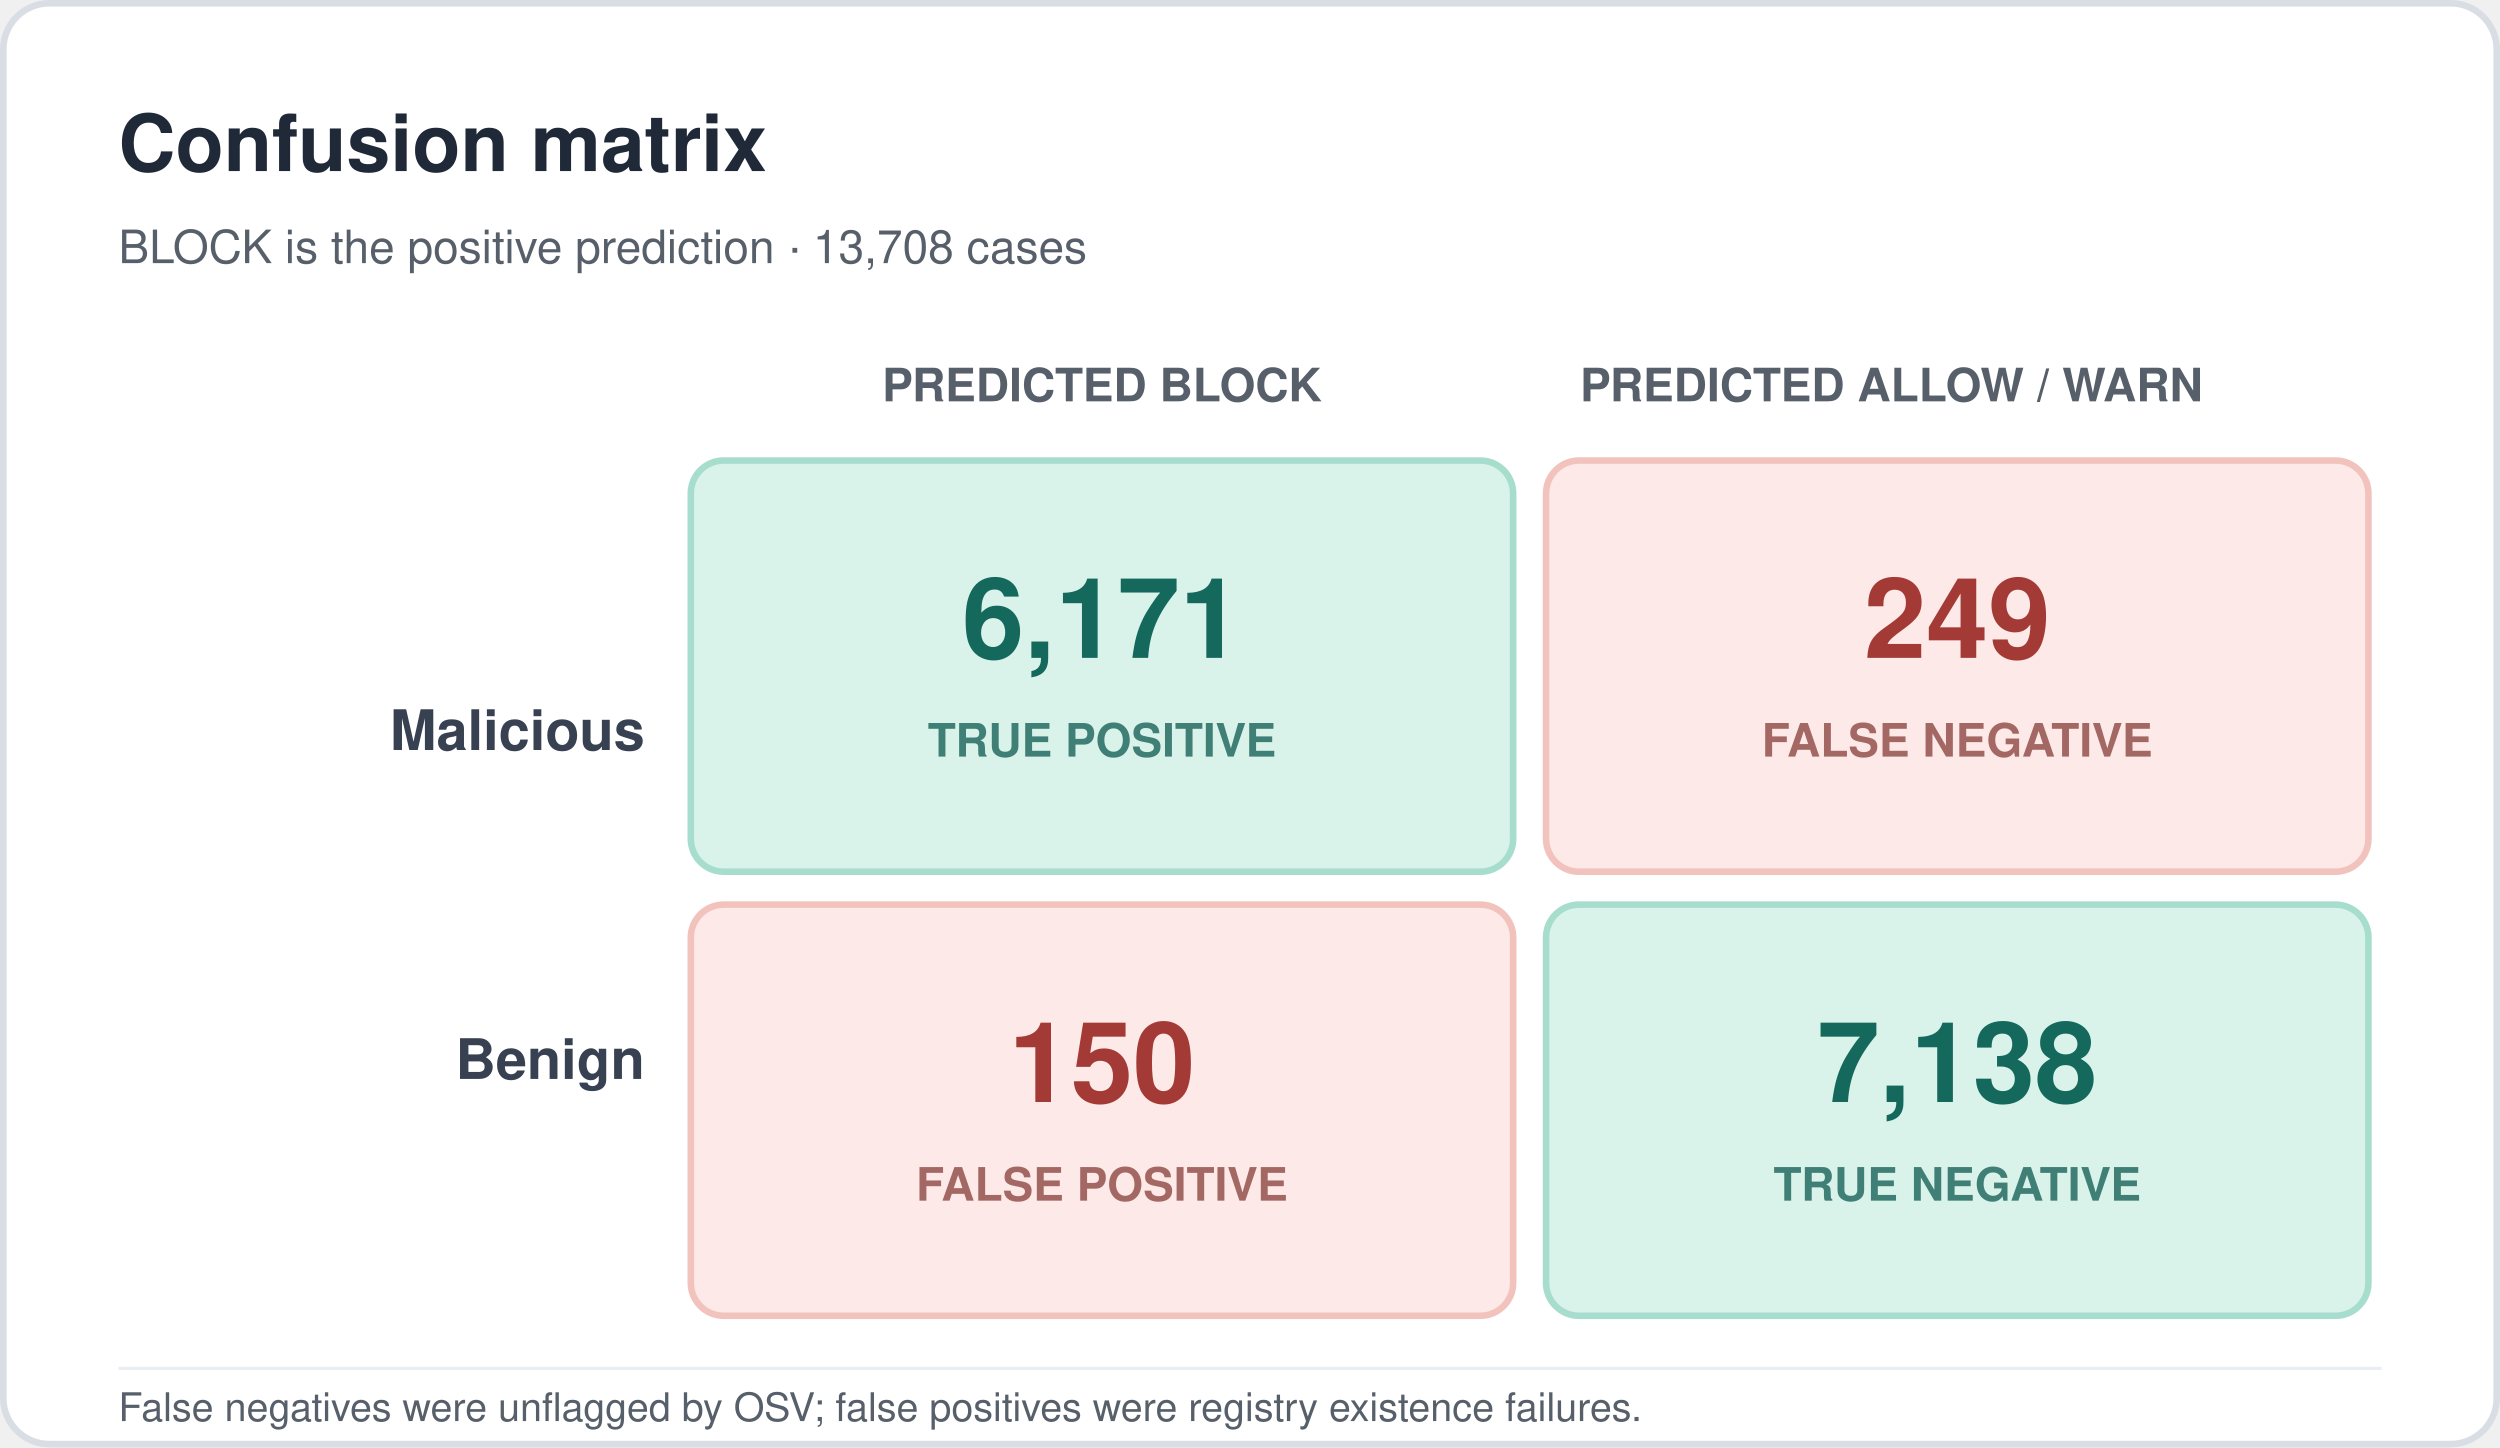
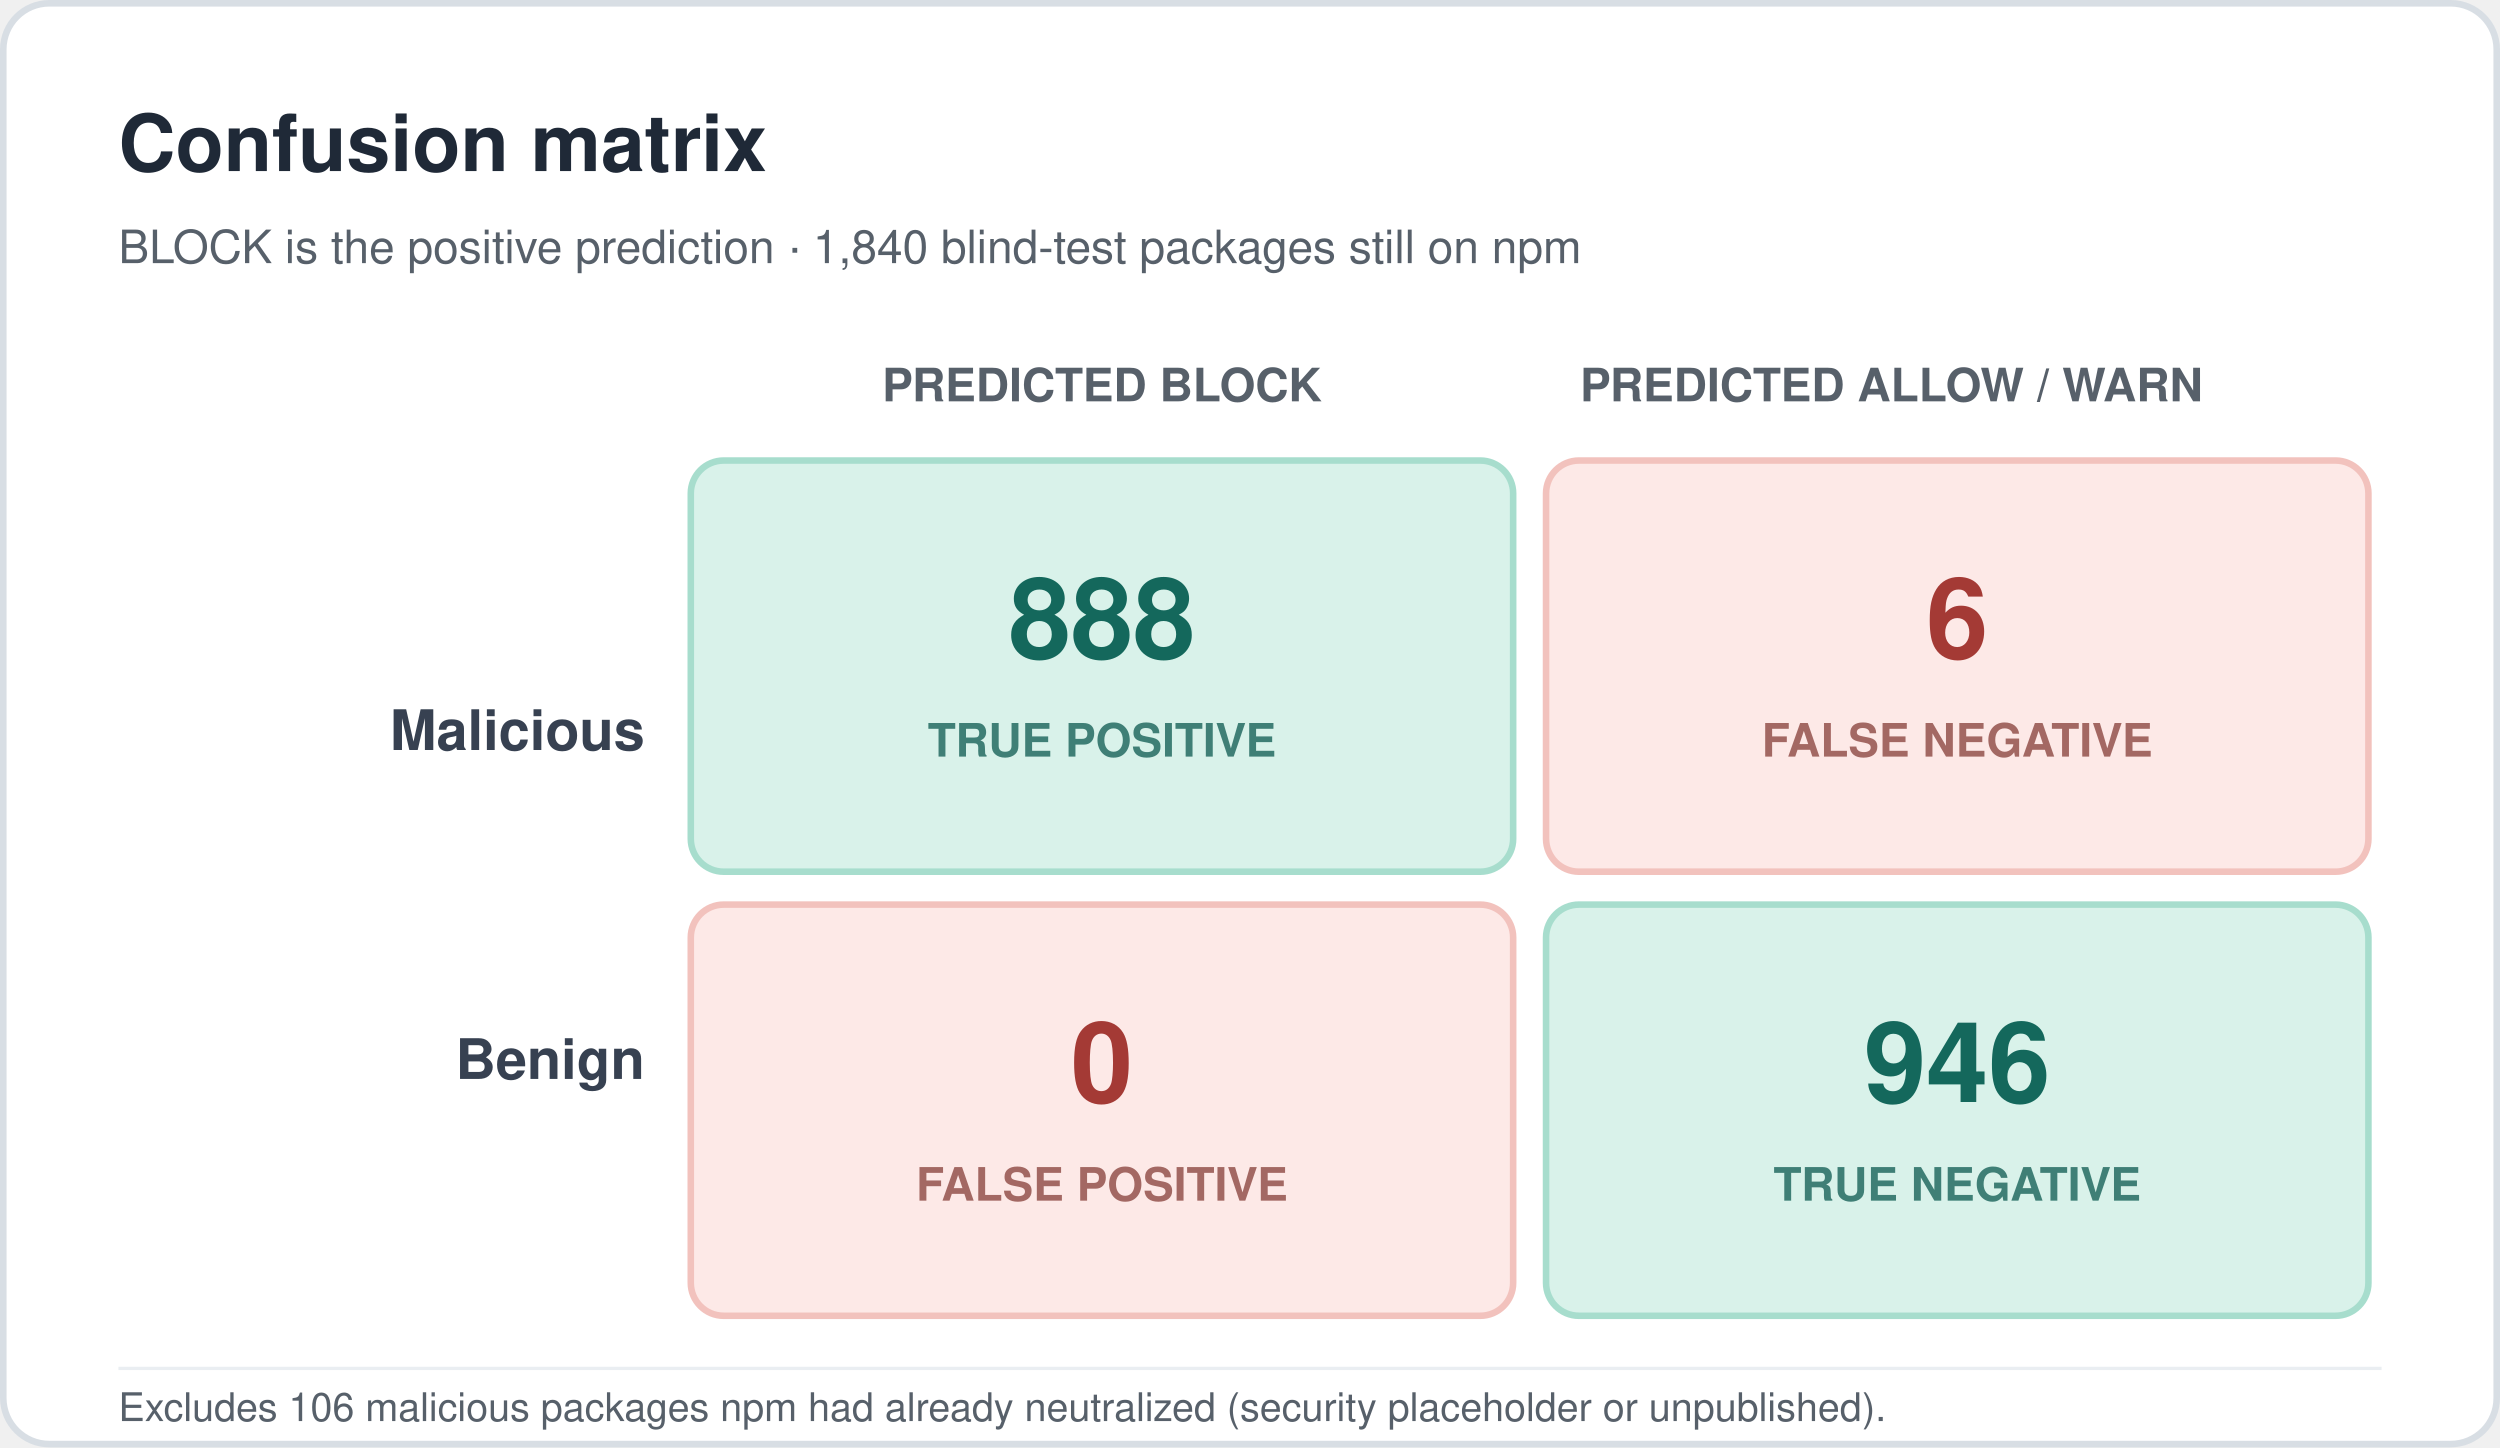
<svg xmlns="http://www.w3.org/2000/svg" width="760" height="440" viewBox="0 0 760 440" role="img" aria-label="PACT confusion matrix">
  <rect x="1" y="1" width="758" height="438" rx="14" fill="#ffffff" stroke="#d8dee4" stroke-width="2" />
  <text x="36" y="52" font-family="-apple-system, BlinkMacSystemFont, 'Segoe UI', Helvetica, Arial, sans-serif" font-size="24" font-weight="700" fill="#1f2937">Confusion matrix</text>
-   <text x="36" y="80" font-family="-apple-system, BlinkMacSystemFont, 'Segoe UI', Helvetica, Arial, sans-serif" font-size="14" fill="#57606a">BLOCK is the positive prediction · 13,708 cases</text>
+   <text x="36" y="80" font-family="-apple-system, BlinkMacSystemFont, 'Segoe UI', Helvetica, Arial, sans-serif" font-size="14" fill="#57606a">BLOCK is the positive prediction · 1,840 blind-test packages still on npm</text>
  <g font-family="-apple-system, BlinkMacSystemFont, 'Segoe UI', Helvetica, Arial, sans-serif" font-size="14" font-weight="600" fill="#57606a" text-anchor="middle">
    <text x="335" y="122">PREDICTED BLOCK</text>
    <text x="575" y="122">PREDICTED ALLOW / WARN</text>
  </g>
  <g font-family="-apple-system, BlinkMacSystemFont, 'Segoe UI', Helvetica, Arial, sans-serif" font-size="17" font-weight="700" fill="#374151" text-anchor="end">
    <text x="196" y="228">Malicious</text>
    <text x="196" y="328">Benign</text>
  </g>
  <rect x="210" y="140" width="250" height="125" rx="10" fill="#d9f2ea" stroke="#a7ddcd" stroke-width="2" />
  <rect x="470" y="140" width="250" height="125" rx="10" fill="#fde9e7" stroke="#f2c2bd" stroke-width="2" />
  <rect x="210" y="275" width="250" height="125" rx="10" fill="#fde9e7" stroke="#f2c2bd" stroke-width="2" />
  <rect x="470" y="275" width="250" height="125" rx="10" fill="#d9f2ea" stroke="#a7ddcd" stroke-width="2" />
  <g font-family="-apple-system, BlinkMacSystemFont, 'Segoe UI', Helvetica, Arial, sans-serif" text-anchor="middle">
-     <text x="335" y="200" font-size="34" font-weight="800" fill="#14685c">6,171</text>
+     <text x="335" y="200" font-size="34" font-weight="800" fill="#14685c">888</text>
    <text x="335" y="230" font-size="14" font-weight="600" fill="#3f7f76">TRUE POSITIVE</text>
-     <text x="595" y="200" font-size="34" font-weight="800" fill="#a43a35">249</text>
+     <text x="595" y="200" font-size="34" font-weight="800" fill="#a43a35">6</text>
    <text x="595" y="230" font-size="14" font-weight="600" fill="#a36863">FALSE NEGATIVE</text>
-     <text x="335" y="335" font-size="34" font-weight="800" fill="#a43a35">150</text>
+     <text x="335" y="335" font-size="34" font-weight="800" fill="#a43a35">0</text>
    <text x="335" y="365" font-size="14" font-weight="600" fill="#a36863">FALSE POSITIVE</text>
-     <text x="595" y="335" font-size="34" font-weight="800" fill="#14685c">7,138</text>
+     <text x="595" y="335" font-size="34" font-weight="800" fill="#14685c">946</text>
    <text x="595" y="365" font-size="14" font-weight="600" fill="#3f7f76">TRUE NEGATIVE</text>
  </g>
  <line x1="36" y1="416" x2="724" y2="416" stroke="#eaeef2" stroke-width="1" />
-   <text x="36" y="432" font-family="-apple-system, BlinkMacSystemFont, 'Segoe UI', Helvetica, Arial, sans-serif" font-size="12" fill="#57606a">False negatives were unflagged by OSV; false positives were registry existence failures.</text>
+   <text x="36" y="432" font-family="-apple-system, BlinkMacSystemFont, 'Segoe UI', Helvetica, Arial, sans-serif" font-size="12" fill="#57606a">Excludes 106 malicious packages npm had already neutralized (security placeholder or unpublished).</text>
</svg>
